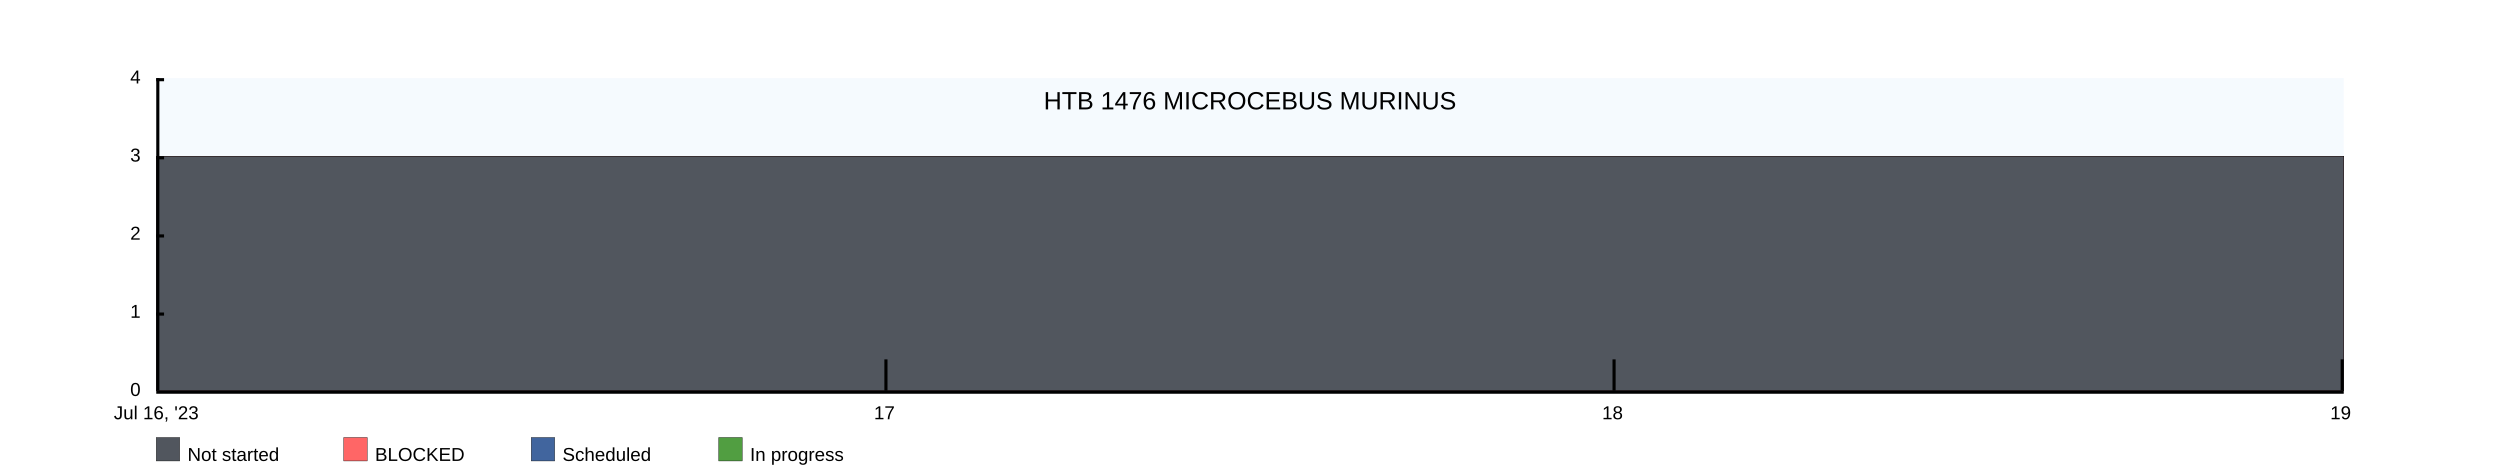
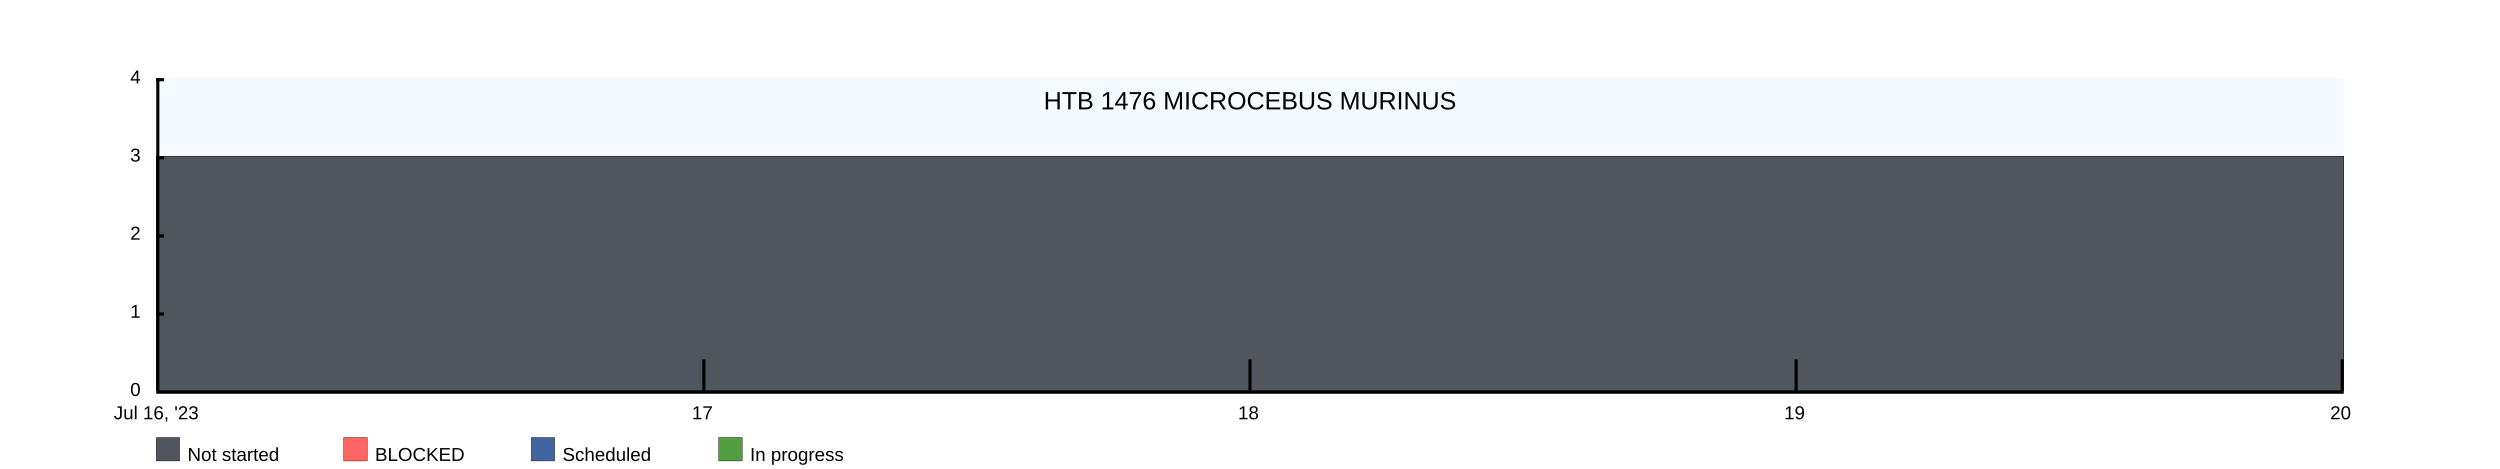
<svg xmlns="http://www.w3.org/2000/svg" width="1600" height="300">
  <rect x="100" y="50" width="1400" height="200" fill="rgba(221, 239, 250, .3)" />
  <clipPath id="theGraph">
    <rect x="100" y="50" width="1400" height="200" fill="black" />
  </clipPath>
  <rect x="100" y="280" width="15" height="15" fill="#51565E" stroke="black" stroke-width="0.25" />
  <text x="120" y="295" font-family="Arial" font-size="12" fill="black">Not started</text>
  <rect x="220" y="280" width="15" height="15" fill="#FF6666" stroke="black" stroke-width="0.25" />
  <text x="240" y="295" font-family="Arial" font-size="12" fill="black">BLOCKED</text>
  <rect x="340" y="280" width="15" height="15" fill="#41659E" stroke="black" stroke-width="0.25" />
  <text x="360" y="295" font-family="Arial" font-size="12" fill="black">Scheduled</text>
  <rect x="460" y="280" width="15" height="15" fill="#519E41" stroke="black" stroke-width="0.25" />
  <text x="480" y="295" font-family="Arial" font-size="12" fill="black">In progress</text>
-   <path d="M 100 100 M 100 100 C 100 100 566.667 100 566.667 100 C 566.667 100 1033.333 100 1033.333 100 C 1033.333 100 1500 100 1500 100 C 1500 100 1500 250 1500 250 C 1500 250 100 250 100 250 Z" fill="#519E41" stroke="black" stroke-width="0.25" />
-   <path d="M 100 100 M 100 100 C 100 100 566.667 100 566.667 100 C 566.667 100 1033.333 100 1033.333 100 C 1033.333 100 1500 100 1500 100 C 1500 100 1500 250 1500 250 C 1500 250 100 250 100 250 Z" fill="#41659E" stroke="black" stroke-width="0.25" />
-   <path d="M 100 100 M 100 100 C 100 100 566.667 100 566.667 100 C 566.667 100 1033.333 100 1033.333 100 C 1033.333 100 1500 100 1500 100 C 1500 100 1500 250 1500 250 C 1500 250 100 250 100 250 Z" fill="#FF6666" stroke="black" stroke-width="0.25" />
-   <path d="M 100 100 M 100 100 C 100 100 566.667 100 566.667 100 C 566.667 100 1033.333 100 1033.333 100 C 1033.333 100 1500 100 1500 100 C 1500 100 1500 250 1500 250 C 1500 250 100 250 100 250 Z" fill="#51565E" stroke="black" stroke-width="0.25" />
+   <path d="M 100 100 M 100 100 C 100 100 450 100 450 100 C 450 100 800 100 800 100 C 800 100 1150 100 1150 100 C 1150 100 1500 100 1500 100 C 1500 100 1500 250 1500 250 C 1500 250 100 250 100 250 Z" fill="#519E41" stroke="black" stroke-width="0.25" />
+   <path d="M 100 100 M 100 100 C 100 100 450 100 450 100 C 450 100 800 100 800 100 C 800 100 1150 100 1150 100 C 1150 100 1500 100 1500 100 C 1500 100 1500 250 1500 250 C 1500 250 100 250 100 250 Z" fill="#41659E" stroke="black" stroke-width="0.25" />
+   <path d="M 100 100 M 100 100 C 100 100 450 100 450 100 C 450 100 800 100 800 100 C 800 100 1150 100 1150 100 C 1150 100 1500 100 1500 100 C 1500 100 1500 250 1500 250 C 1500 250 100 250 100 250 Z" fill="#FF6666" stroke="black" stroke-width="0.25" />
+   <path d="M 100 100 M 100 100 C 100 100 450 100 450 100 C 450 100 800 100 800 100 C 800 100 1150 100 1150 100 C 1150 100 1500 100 1500 100 C 1500 100 1500 250 1500 250 C 1500 250 100 250 100 250 Z" fill="#51565E" stroke="black" stroke-width="0.25" />
  <text x="800" y="70" font-family="Arial" font-size="16" fill="black" text-anchor="middle" alignment-baseline="middle">HTB 1476 MICROCEBUS MURINUS</text>
  <rect x="100" y="250" width="1400" height="2" fill="black" />
  <rect x="100" y="50" width="5" height="2" fill="black" />
  <rect x="100" y="100" width="5" height="2" fill="black" />
  <rect x="100" y="150" width="5" height="2" fill="black" />
  <rect x="100" y="200" width="5" height="2" fill="black" />
  <text x="90" y="50" font-family="Arial" font-size="12" fill="black" text-anchor="end" dominant-baseline="middle">4</text>
  <text x="90" y="100" font-family="Arial" font-size="12" fill="black" text-anchor="end" dominant-baseline="middle">3</text>
  <text x="90" y="150" font-family="Arial" font-size="12" fill="black" text-anchor="end" dominant-baseline="middle">2</text>
  <text x="90" y="200" font-family="Arial" font-size="12" fill="black" text-anchor="end" dominant-baseline="middle">1</text>
  <text x="90" y="250" font-family="Arial" font-size="12" fill="black" text-anchor="end" dominant-baseline="middle">0</text>
  <text x="100" y="260" font-family="Arial" fill="black" text-anchor="middle" dominant-baseline="hanging">Jul 16, '23</text>
-   <text x="566" y="260" font-family="Arial" fill="black" text-anchor="middle" dominant-baseline="hanging">17</text>
-   <text x="1032" y="260" font-family="Arial" fill="black" text-anchor="middle" dominant-baseline="hanging">18</text>
-   <text x="1498" y="260" font-family="Arial" fill="black" text-anchor="middle" dominant-baseline="hanging">19</text>
+   <text x="449.5" y="260" font-family="Arial" fill="black" text-anchor="middle" dominant-baseline="hanging">17</text>
+   <text x="799" y="260" font-family="Arial" fill="black" text-anchor="middle" dominant-baseline="hanging">18</text>
+   <text x="1148.5" y="260" font-family="Arial" fill="black" text-anchor="middle" dominant-baseline="hanging">19</text>
+   <text x="1498" y="260" font-family="Arial" fill="black" text-anchor="middle" dominant-baseline="hanging">20</text>
  <rect x="100" y="50" width="2" height="200" fill="black" />
-   <rect x="566" y="230" width="2" height="20" fill="black" />
-   <rect x="1032" y="230" width="2" height="20" fill="black" />
+   <rect x="449.5" y="230" width="2" height="20" fill="black" />
+   <rect x="799" y="230" width="2" height="20" fill="black" />
+   <rect x="1148.5" y="230" width="2" height="20" fill="black" />
  <rect x="1498" y="230" width="2" height="20" fill="black" />
</svg>
